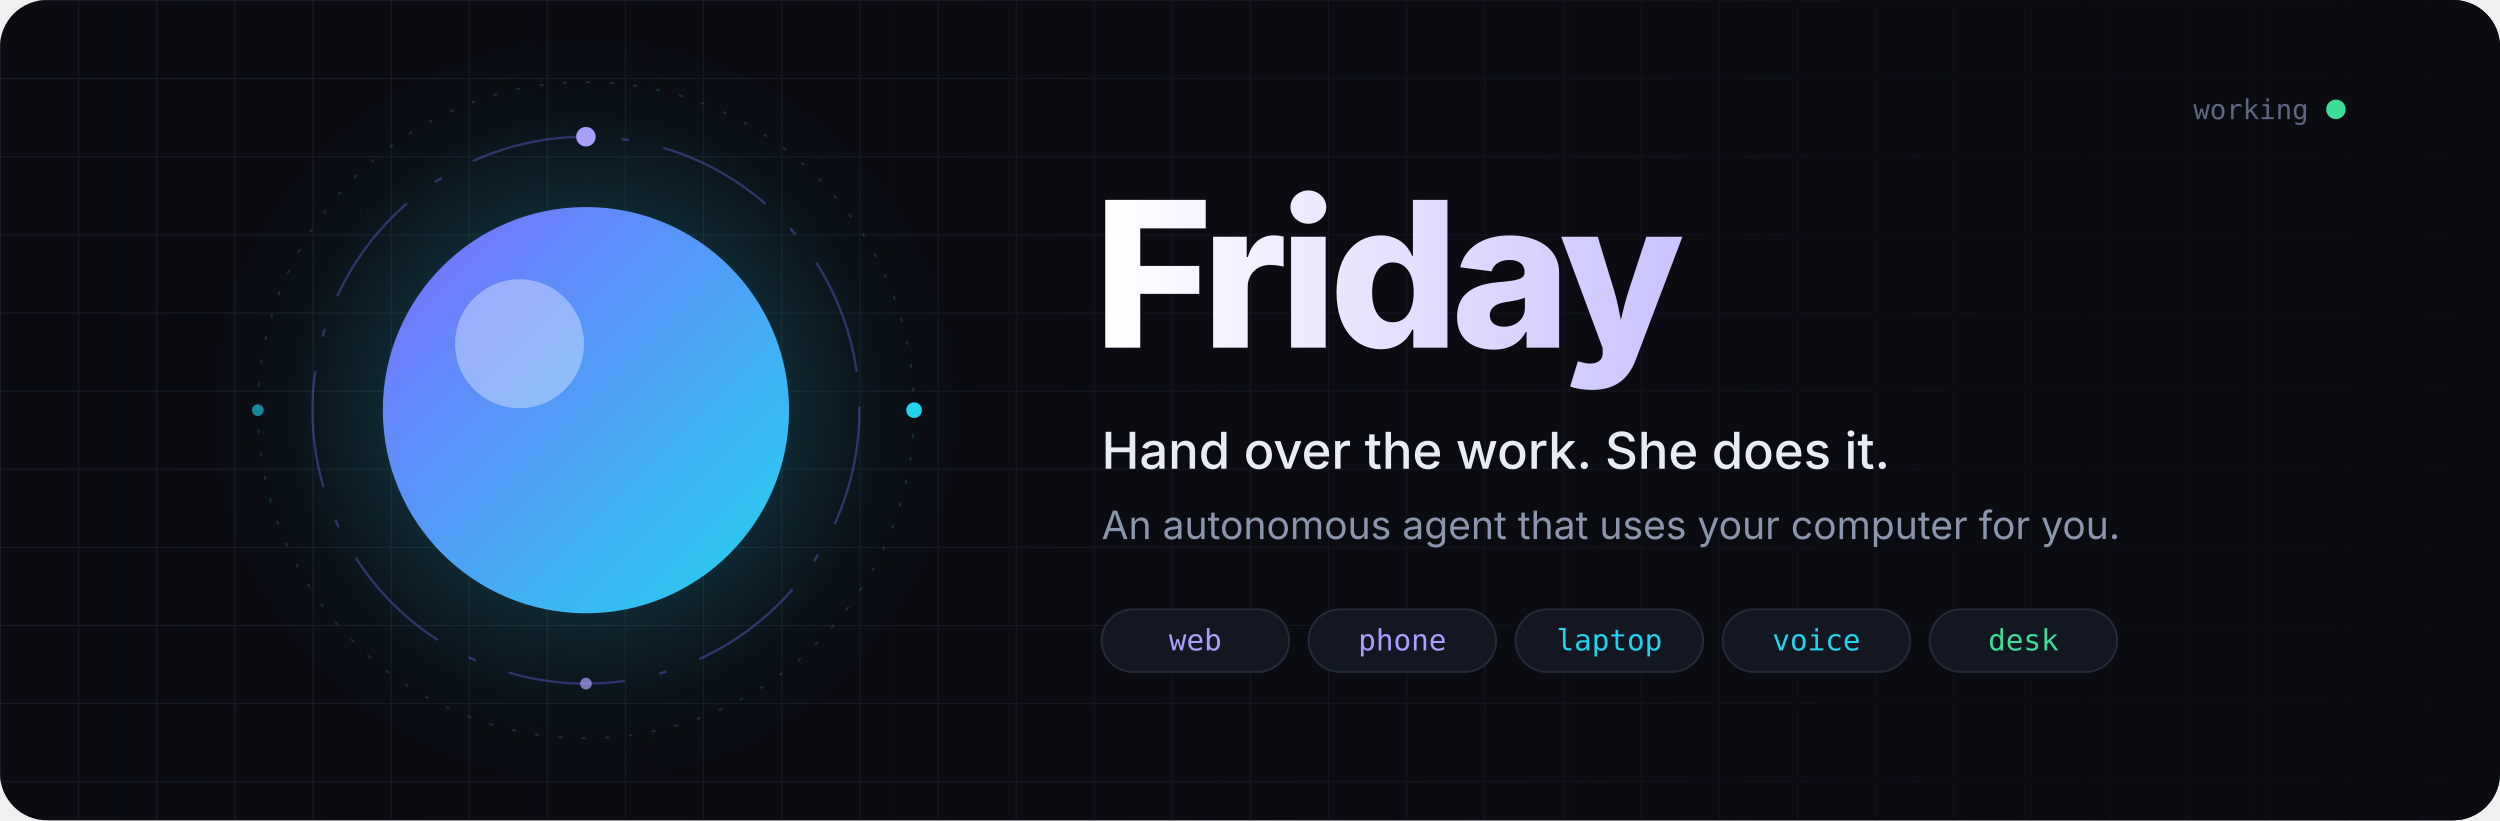
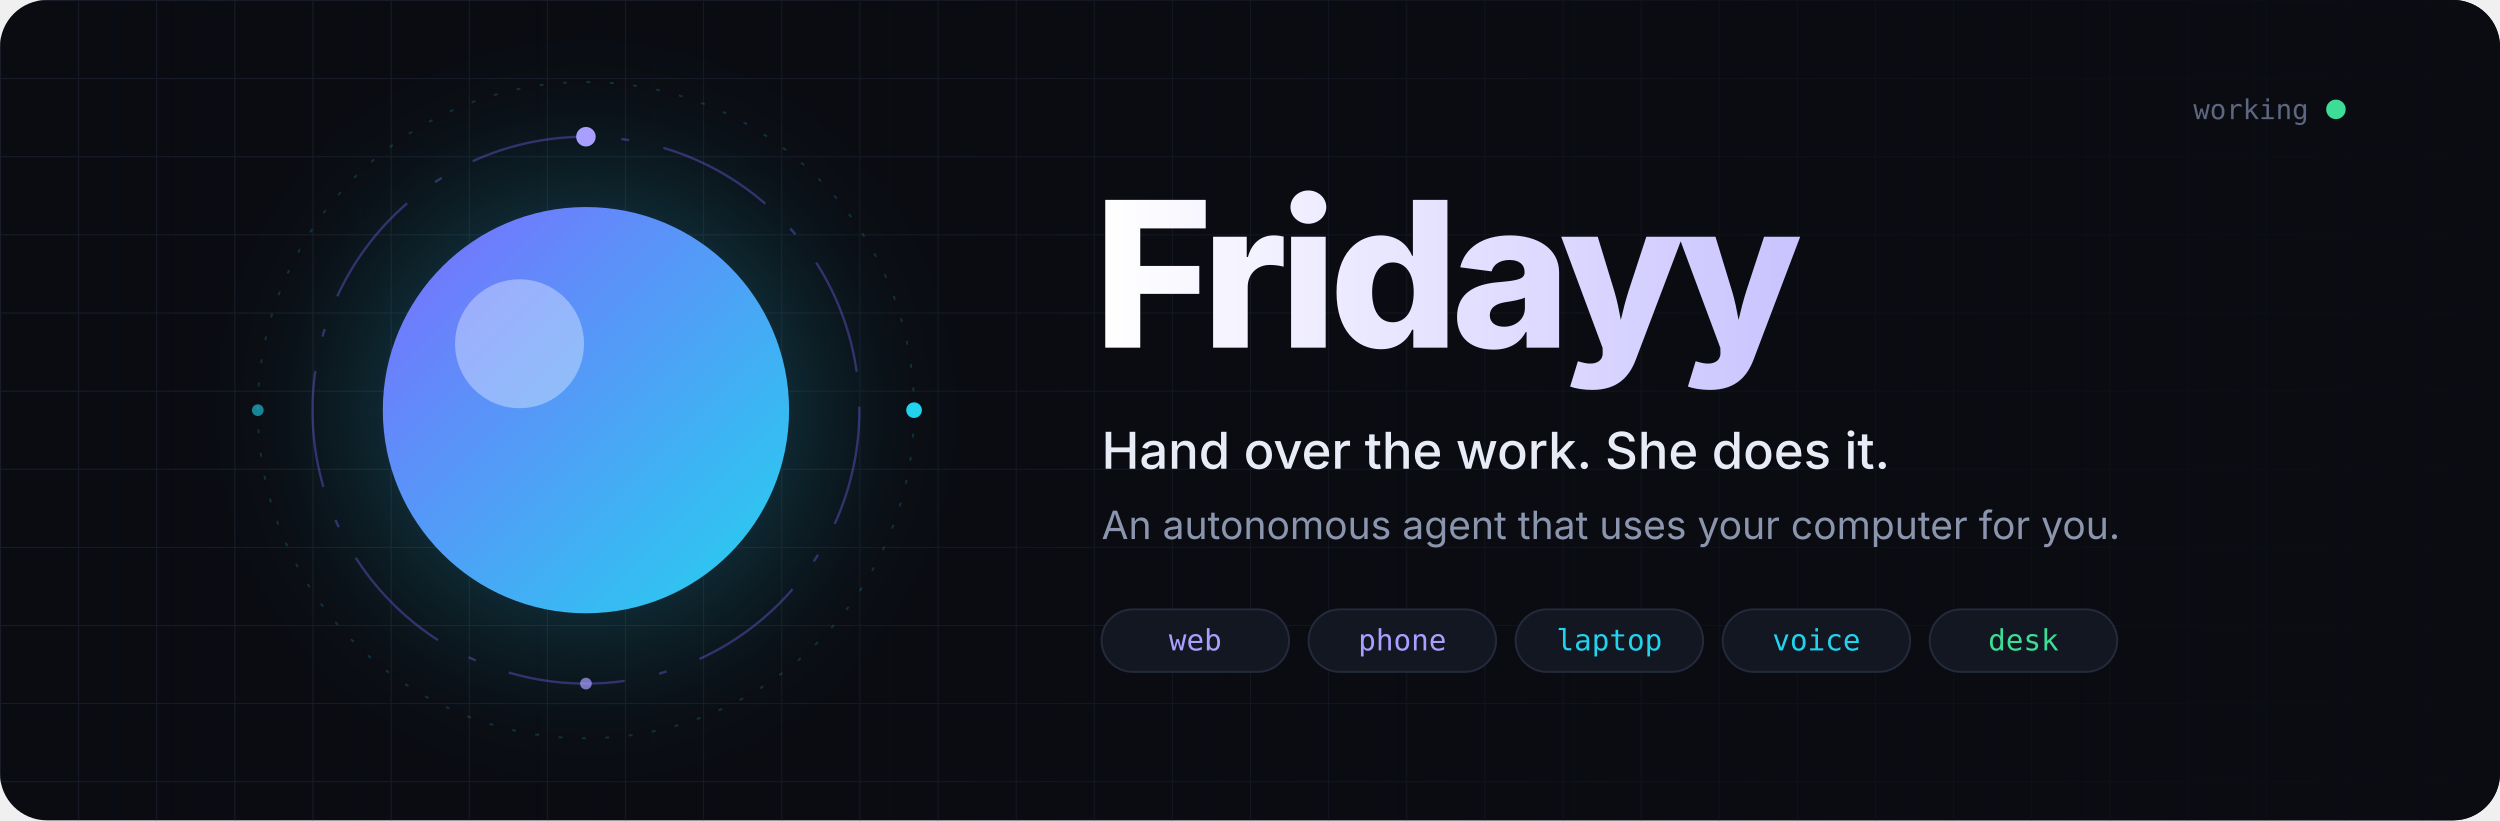
- <svg xmlns="http://www.w3.org/2000/svg" viewBox="0 0 1280 420" width="1280" height="420" role="img" aria-label="Friday — hand over the work, she does it">
+ <svg xmlns="http://www.w3.org/2000/svg" viewBox="0 0 1280 420" width="1280" height="420" role="img" aria-label="Fridayy — hand over the work, she does it">
  <defs>
    <linearGradient id="orb" x1="0" y1="0" x2="1" y2="1">
      <stop offset="0" stop-color="#7c6cff" />
      <stop offset="1" stop-color="#22d3ee" />
    </linearGradient>
    <radialGradient id="glow" cx="0.5" cy="0.5" r="0.5">
      <stop offset="0" stop-color="#7c6cff" stop-opacity="0.55" />
      <stop offset="0.55" stop-color="#22d3ee" stop-opacity="0.12" />
      <stop offset="1" stop-color="#0a0c12" stop-opacity="0" />
    </radialGradient>
    <linearGradient id="title" x1="0" y1="0" x2="1" y2="0">
      <stop offset="0" stop-color="#ffffff" />
      <stop offset="1" stop-color="#c9c3ff" />
    </linearGradient>
    <pattern id="grid" width="40" height="40" patternUnits="userSpaceOnUse">
      <path d="M40 0H0V40" fill="none" stroke="#232a3b" stroke-width="1" opacity="0.55" />
    </pattern>
    <linearGradient id="fade" x1="0" y1="0" x2="1" y2="0">
      <stop offset="0" stop-color="#0a0c12" stop-opacity="0" />
      <stop offset="0.35" stop-color="#0a0c12" stop-opacity="0.2" />
      <stop offset="1" stop-color="#0a0c12" stop-opacity="1" />
    </linearGradient>
    <style>
      .t { font-family: "Inter", "Segoe UI", -apple-system, BlinkMacSystemFont, "Helvetica Neue", Arial, sans-serif; }
      .m { font-family: "JetBrains Mono", "SFMono-Regular", Menlo, Consolas, monospace; }
      @keyframes breathe { 0%,100% { transform: scale(1); } 50% { transform: scale(1.045); } }
      @keyframes pulse { 0%,100% { opacity: .55; } 50% { opacity: 1; } }
      @keyframes spin { to { transform: rotate(360deg); } }
      @keyframes spinr { to { transform: rotate(-360deg); } }
      .orb { transform-origin: 300px 210px; animation: breathe 5s ease-in-out infinite; }
      .glow { transform-origin: 300px 210px; animation: pulse 5s ease-in-out infinite; }
      .r1 { transform-origin: 300px 210px; animation: spin 26s linear infinite; }
      .r2 { transform-origin: 300px 210px; animation: spinr 40s linear infinite; }
    </style>
  </defs>
  <rect width="1280" height="420" rx="24" fill="#0a0c12" />
  <rect width="1280" height="420" rx="24" fill="url(#grid)" />
  <rect width="1280" height="420" rx="24" fill="url(#fade)" />
  <circle class="glow" cx="300" cy="210" r="200" fill="url(#glow)" />
  <g class="r2">
    <circle cx="300" cy="210" r="168" fill="none" stroke="#22d3ee" stroke-opacity="0.18" stroke-width="1" stroke-dasharray="2 10" />
    <circle cx="468" cy="210" r="4" fill="#22d3ee" />
    <circle cx="132" cy="210" r="3" fill="#22d3ee" opacity=".6" />
  </g>
  <g class="r1">
    <ellipse cx="300" cy="210" rx="140" ry="140" fill="none" stroke="#7c6cff" stroke-opacity="0.35" stroke-width="1.2" stroke-dasharray="60 18 4 18" />
    <circle cx="300" cy="70" r="5" fill="#a99fff" />
    <circle cx="300" cy="350" r="3" fill="#a99fff" opacity=".7" />
  </g>
  <g class="orb">
    <circle cx="300" cy="210" r="104" fill="url(#orb)" />
    <circle cx="266" cy="176" r="33" fill="#fff" opacity=".35" />
  </g>
-   <text x="560" y="178" class="t" font-size="104" font-weight="800" letter-spacing="-4" fill="url(#title)">Friday</text>
+   <text x="560" y="178" class="t" font-size="104" font-weight="800" letter-spacing="-4" fill="url(#title)">Fridayy</text>
  <text x="564" y="240" class="t" font-size="26" font-weight="500" fill="#e8ecf6">Hand over the work. She does it.</text>
  <text x="564" y="276" class="t" font-size="20" fill="#8b95ad">An autonomous agent that uses your computer for you.</text>
  <g class="m" font-size="15">
    <rect x="564" y="312" width="96" height="32" rx="16" fill="#131722" stroke="#232a3b" />
    <text x="612" y="333" text-anchor="middle" fill="#a99fff">web</text>
    <rect x="670" y="312" width="96" height="32" rx="16" fill="#131722" stroke="#232a3b" />
    <text x="718" y="333" text-anchor="middle" fill="#a99fff">phone</text>
    <rect x="776" y="312" width="96" height="32" rx="16" fill="#131722" stroke="#232a3b" />
    <text x="824" y="333" text-anchor="middle" fill="#22d3ee">laptop</text>
    <rect x="882" y="312" width="96" height="32" rx="16" fill="#131722" stroke="#232a3b" />
    <text x="930" y="333" text-anchor="middle" fill="#22d3ee">voice</text>
    <rect x="988" y="312" width="96" height="32" rx="16" fill="#131722" stroke="#232a3b" />
    <text x="1036" y="333" text-anchor="middle" fill="#3ddc97">desk</text>
  </g>
  <circle cx="1196" cy="56" r="5" fill="#3ddc97">
    <animate attributeName="opacity" values="1;.3;1" dur="2.4s" repeatCount="indefinite" />
  </circle>
  <text x="1182" y="61" text-anchor="end" class="m" font-size="14" fill="#5d6780">working</text>
</svg>
